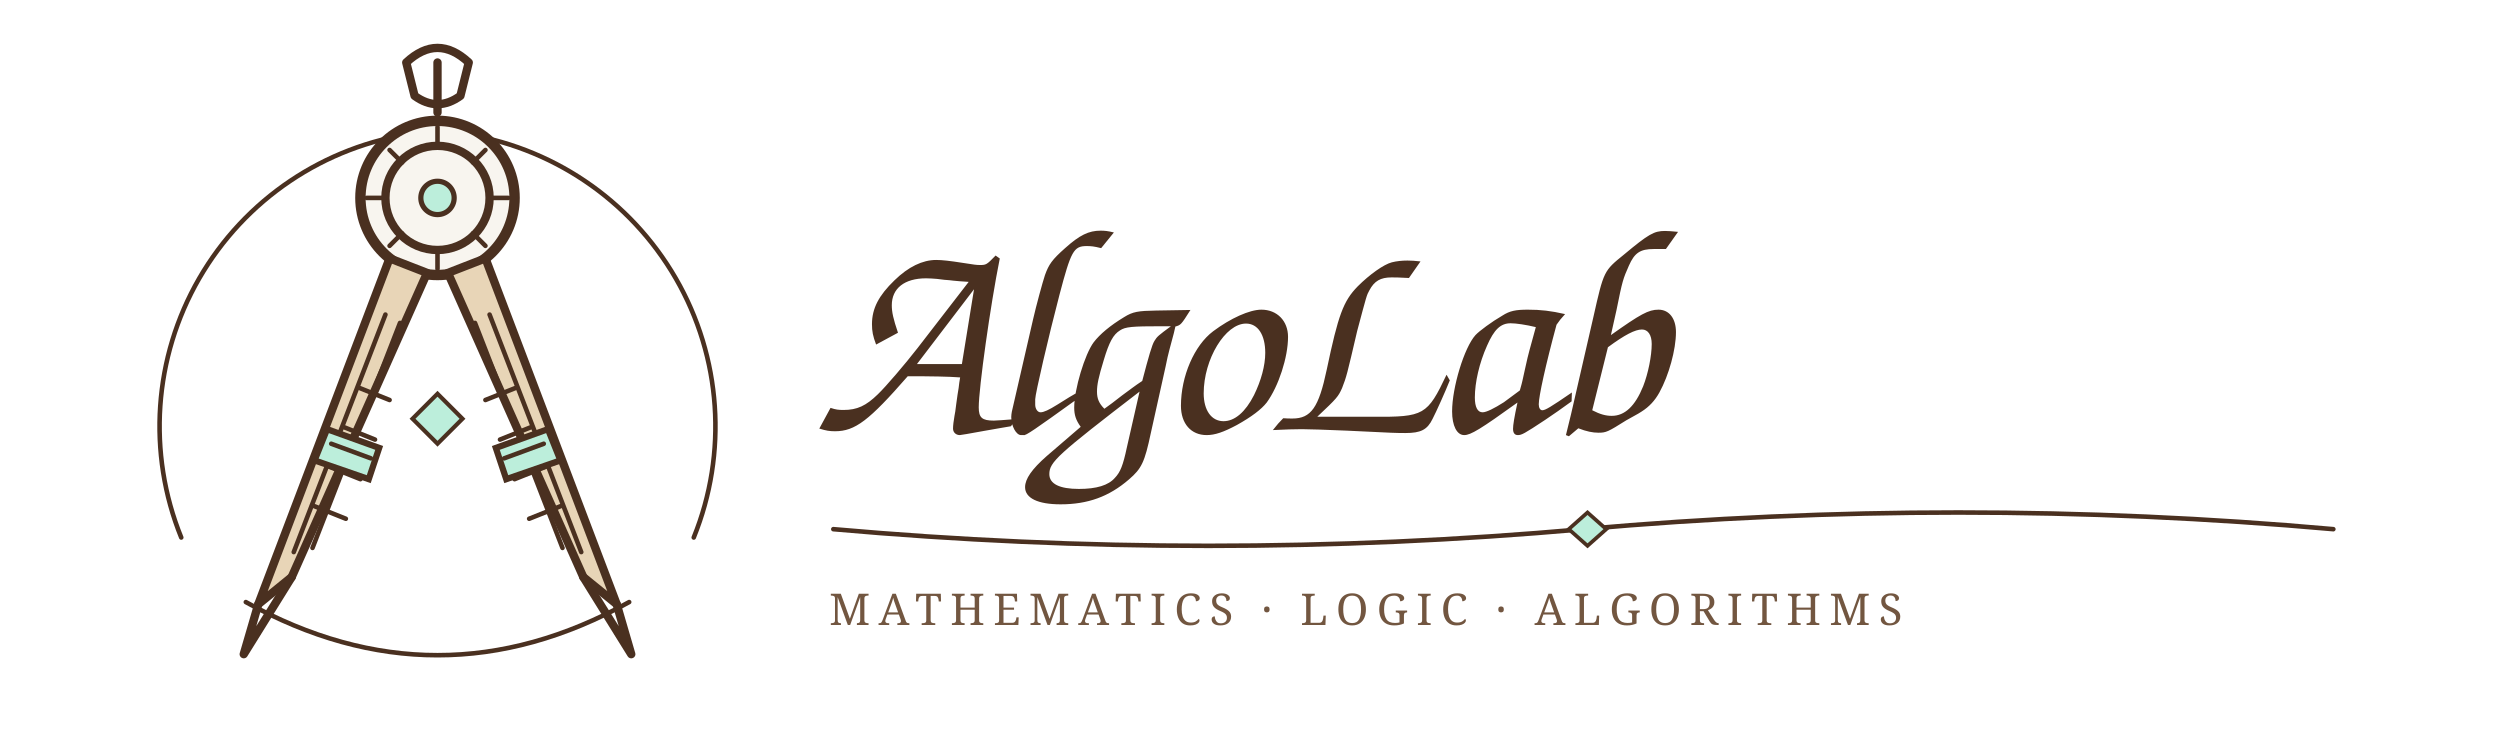
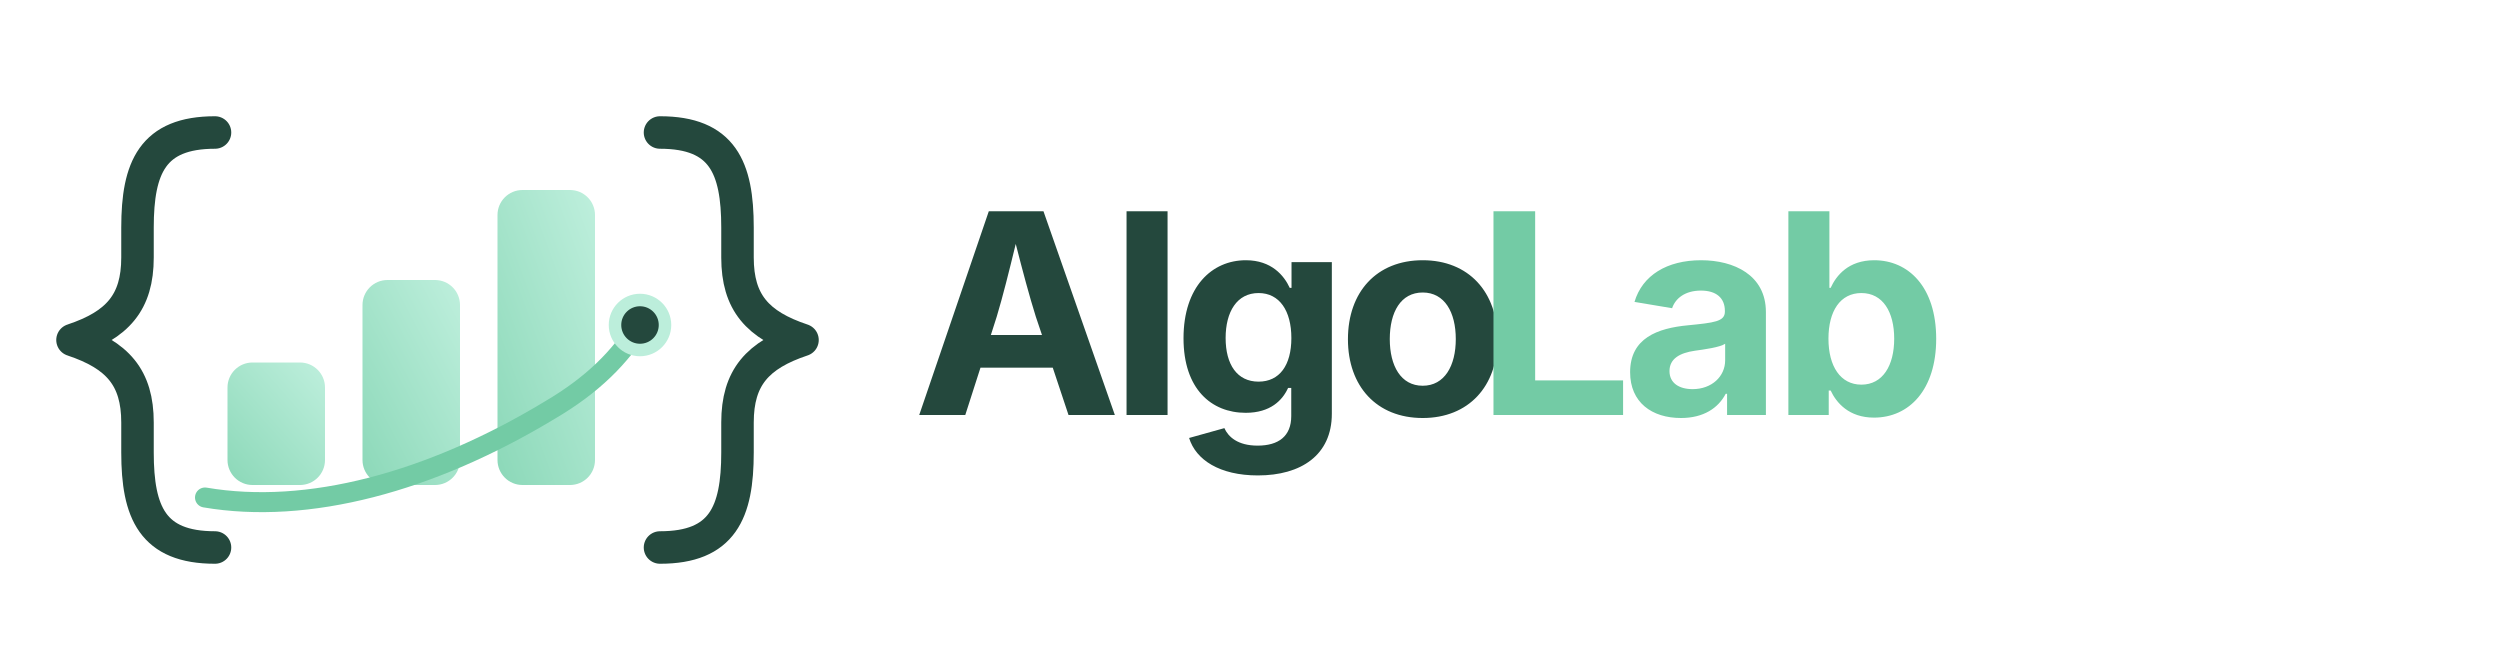
- <svg xmlns="http://www.w3.org/2000/svg" viewBox="0 0 1200 360" role="img" aria-labelledby="title desc">
+ <svg xmlns="http://www.w3.org/2000/svg" width="1000" height="260" viewBox="0 0 1000 260" role="img" aria-labelledby="title desc">
  <defs>
-     <style>
-       .ink { stroke:#4A3020; fill:none; stroke-linecap:round; stroke-linejoin:round; }
-       .fine { stroke-width:2.2; }
-       .medium { stroke-width:4; }
-       .heavy { stroke-width:7; }
-       .mint { fill:#BCEEDB; stroke:#4A3020; stroke-width:2.5; }
-       .word { fill:#4A3020; font-family:"URW Chancery L","Apple Chancery","Palatino Linotype",Georgia,serif; font-style:italic; font-weight:600; }
-     </style>
+     <linearGradient id="mint" x1="0" y1="1" x2="0.9" y2="0">
+       <stop offset="0" stop-color="#8BD8B8" />
+       <stop offset="1" stop-color="#BCEEDB" />
+     </linearGradient>
  </defs>
-   <g transform="translate(42 12)">
-     <path class="ink fine" d="M157 52 A142 142 0 0 0 45 246" />
-     <path class="ink fine" d="M179 52 A142 142 0 0 1 291 246" />
-     <path class="ink fine" d="M76 277 Q168 328 260 277" />
-     <path class="ink medium" d="M168 18 L168 42" />
-     <path class="ink medium" d="M153 18 Q168 4 183 18 L179 34 Q168 42 157 34 Z" />
-     <circle cx="168" cy="83" r="37" fill="#F8F5EF" stroke="#4A3020" stroke-width="5" />
-     <circle class="ink medium" cx="168" cy="83" r="25" />
-     <circle class="mint" cx="168" cy="83" r="8" />
-     <path class="ink fine" d="M168 49 V58 M168 108 V117 M134 83 H143 M193 83 H202" />
-     <path class="ink fine" d="M145 60 L151 66 M185 100 L191 106 M191 60 L185 66 M151 100 L145 106" />
-     <path d="M145 112 L82 278 L98 265 L163 119 Z" fill="#E8D5B7" stroke="#4A3020" stroke-width="4" stroke-linejoin="round" />
-     <path d="M191 112 L254 278 L238 265 L173 119 Z" fill="#E8D5B7" stroke="#4A3020" stroke-width="4" stroke-linejoin="round" />
-     <path class="ink fine" d="M143 139 L99 253 M150 143 L108 251 M193 139 L237 253 M186 143 L228 251" />
-     <path class="ink fine" d="M130 174 L145 180 M123 193 L138 199 M116 212 L131 218 M109 231 L124 237" />
-     <path class="ink fine" d="M206 174 L191 180 M213 193 L198 199 M220 212 L205 218 M227 231 L212 237" />
-     <path d="M115 194 L140 203 L135 218 L109 209 Z" fill="#BCEEDB" stroke="#4A3020" stroke-width="3" />
-     <path d="M221 194 L196 203 L201 218 L227 209 Z" fill="#BCEEDB" stroke="#4A3020" stroke-width="3" />
-     <path class="ink fine" d="M117 201 L136 208 M219 201 L200 208" />
-     <path class="ink medium" d="M82 278 L75 302 L98 265" />
-     <path class="ink medium" d="M254 278 L261 302 L238 265" />
-     <path class="ink fine" d="M75 302 L82 292 M261 302 L254 292" />
-     <path d="M168 177 L180 189 L168 201 L156 189 Z" fill="#BCEEDB" stroke="#4A3020" stroke-width="2" />
+   <g fill="none" stroke="#24483D" stroke-width="13" stroke-linecap="round" stroke-linejoin="round">
+     <path d="M86 53 C61 53 55 67 55 91 L55 103 C55 121 47 130 29 136 C47 142 55 151 55 169 L55 181 C55 205 61 219 86 219" />
+     <path d="M264 53 C289 53 295 67 295 91 L295 103 C295 121 303 130 321 136 C303 142 295 151 295 169 L295 181 C295 205 289 219 264 219" />
  </g>
-   <g transform="translate(390 0)">
-     <text class="word" x="0" y="207" font-size="142" letter-spacing="-5">AlgoLab</text>
-     <path class="ink fine" d="M10 254 Q190 270 370 254 T730 254" />
-     <path d="M372 246 L381 254 L372 262 L363 254 Z" fill="#BCEEDB" stroke="#4A3020" stroke-width="1.8" />
-     <text x="8" y="300" fill="#725640" font-family="Georgia,serif" font-size="21" letter-spacing="4">MATHEMATICS · LOGIC · ALGORITHMS</text>
+   <g>
+     <rect x="91" y="145" width="39" height="49" rx="10" fill="url(#mint)" />
+     <rect x="145" y="112" width="39" height="82" rx="10" fill="url(#mint)" />
+     <rect x="199" y="76" width="39" height="118" rx="10" fill="url(#mint)" />
  </g>
+   <path d="M82 199 C123 206 172 193 220 164 C237 154 248 143 256 130" fill="none" stroke="#73CBA5" stroke-width="8" stroke-linecap="round" />
+   <circle cx="256" cy="130" r="10" fill="#24483D" stroke="#BCEEDB" stroke-width="5" />
+   <text x="365" y="166" font-family="Inter, Montserrat, Arial, sans-serif" font-size="112" font-weight="750" letter-spacing="-5" fill="#24483D">Algo</text>
+   <text x="590" y="166" font-family="Inter, Montserrat, Arial, sans-serif" font-size="112" font-weight="750" letter-spacing="-5" fill="#73CBA5">Lab</text>
</svg>
